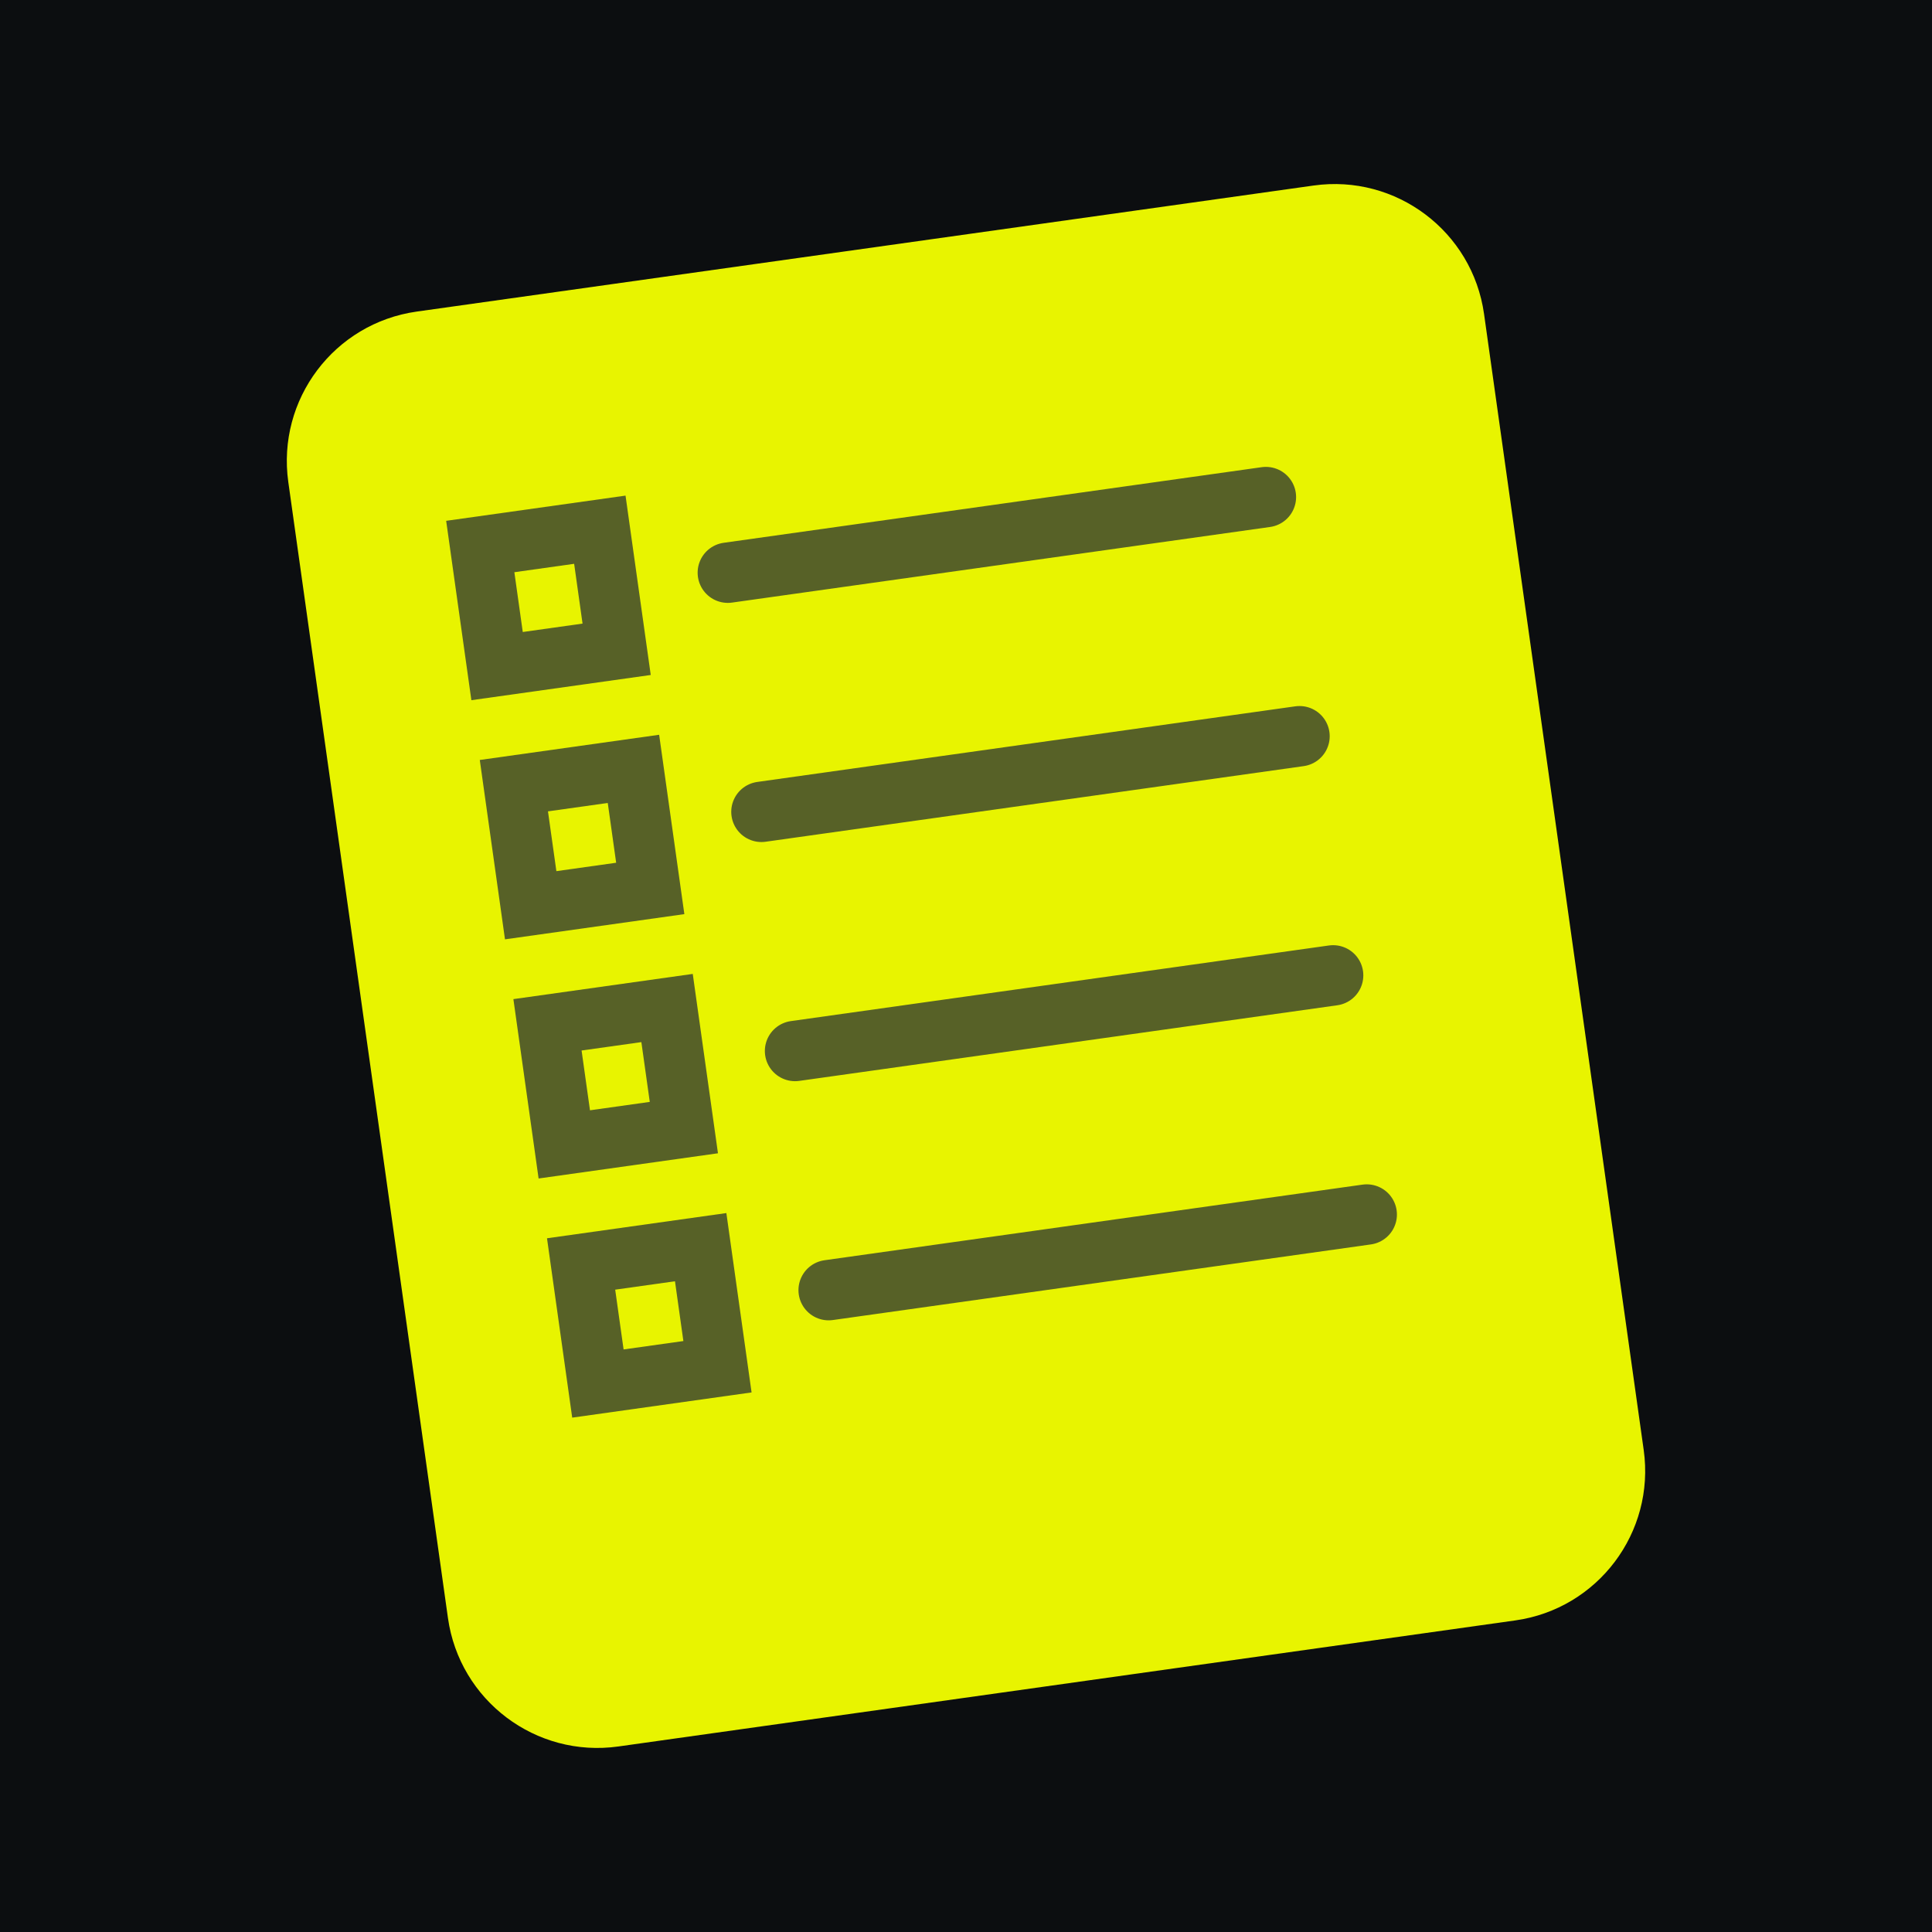
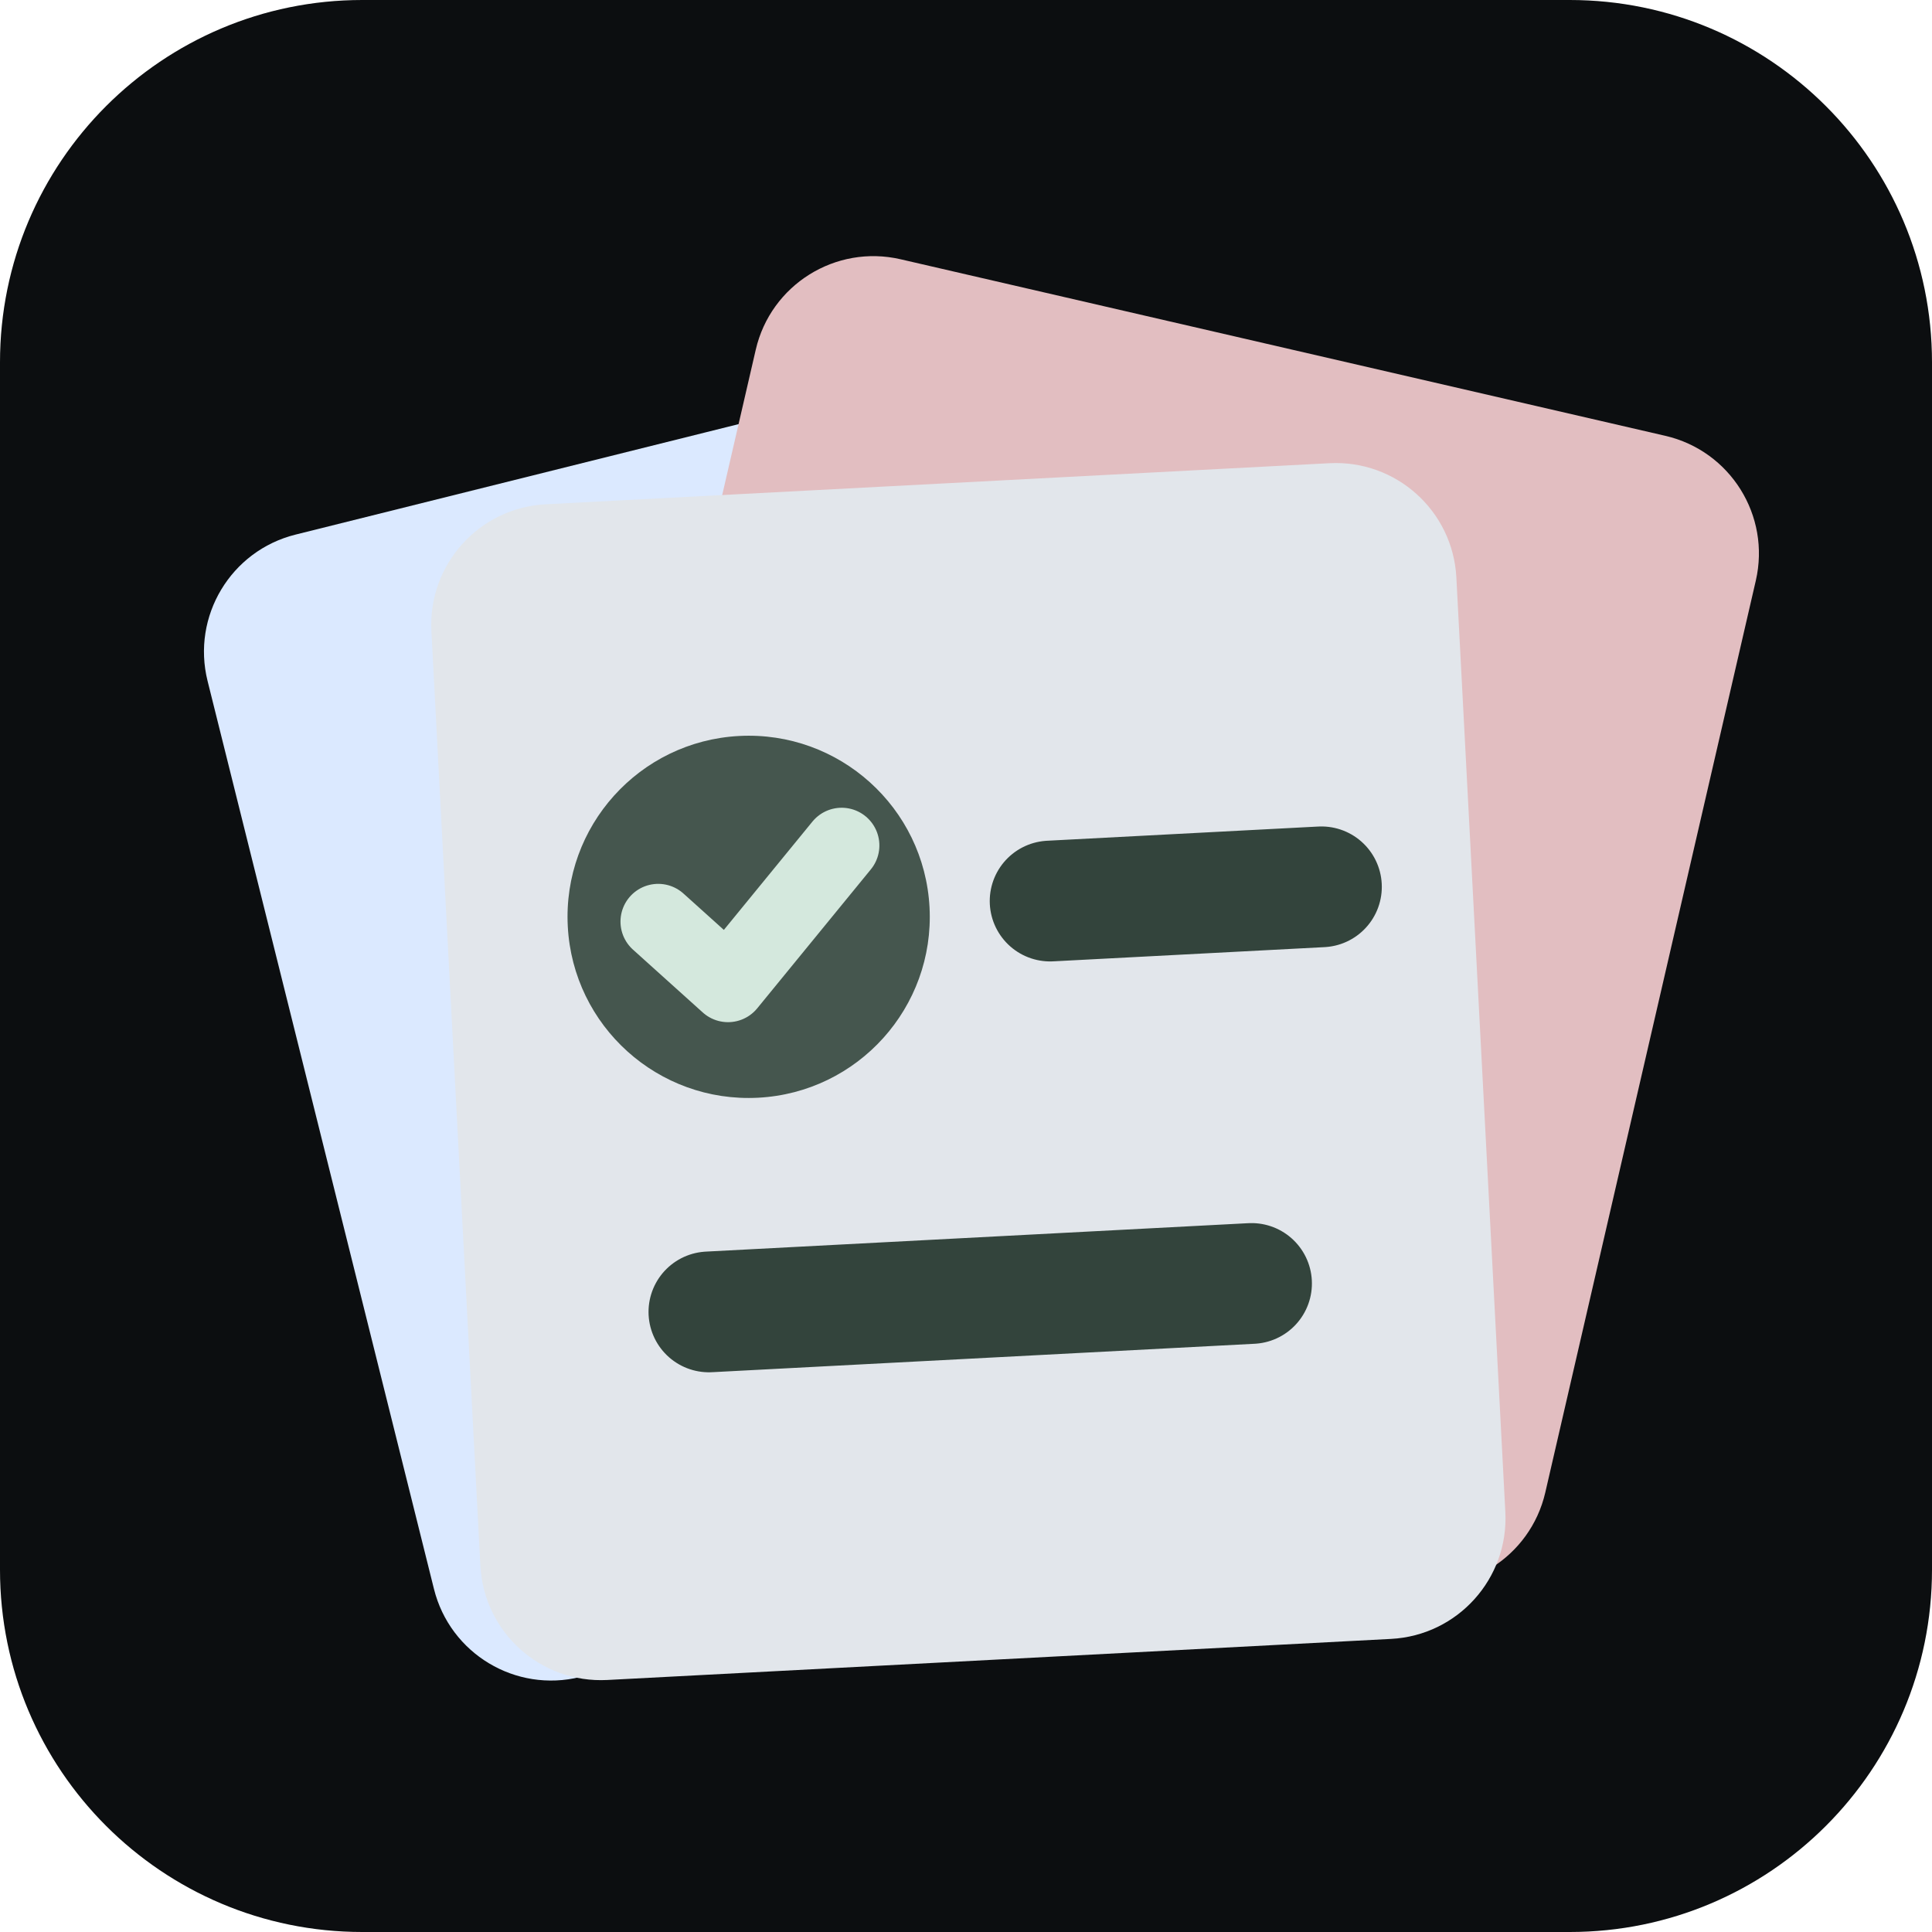
- <svg xmlns="http://www.w3.org/2000/svg" viewBox="0 0 64 64" role="img" aria-label="Sticky note checklist favicon">
-   <rect width="64" height="64" fill="#0c0e10" />
-   <g transform="translate(12 8) rotate(-8 20 24)">
-     <rect width="40" height="48" rx="5" fill="#e8f400" />
-     <g stroke="#1f2937" stroke-width="2" stroke-linecap="round" stroke-opacity="0.72" fill="none">
-       <rect x="6" y="8" width="4" height="4" />
-       <line x1="14" y1="10" x2="32" y2="10" />
-       <rect x="6" y="16" width="4" height="4" />
-       <line x1="14" y1="18" x2="32" y2="18" />
-       <rect x="6" y="24" width="4" height="4" />
-       <line x1="14" y1="26" x2="32" y2="26" />
-       <rect x="6" y="32" width="4" height="4" />
-       <line x1="14" y1="34" x2="32" y2="34" />
-     </g>
+ <svg xmlns="http://www.w3.org/2000/svg" viewBox="0 0 64 64" role="img" aria-label="Pile of Todos favicon">
+   <rect width="64" height="64" rx="12" fill="#0c0e10" />
+   <g transform="rotate(-14 27 33)">
+     <rect x="10" y="14" width="34" height="39" rx="4" fill="#dbe9ff" />
+   </g>
+   <g transform="rotate(13 38 31)">
+     <rect x="21" y="11" width="34" height="39" rx="4" fill="#e2bec1" />
+   </g>
+   <g transform="rotate(-3 32 34)">
+     <rect x="15" y="16" width="34" height="39" rx="4" fill="#e2e6eb" />
+     <circle cx="25" cy="30" r="6" fill="#45564e" />
+     <path d="m22 30 2.2 2.2 4-4.4" fill="none" stroke="#d4e8dd" stroke-width="2.5" stroke-linecap="round" stroke-linejoin="round" />
+     <path d="M35 30h9M23 43h18" stroke="#33443c" stroke-width="4" stroke-linecap="round" />
  </g>
</svg>
